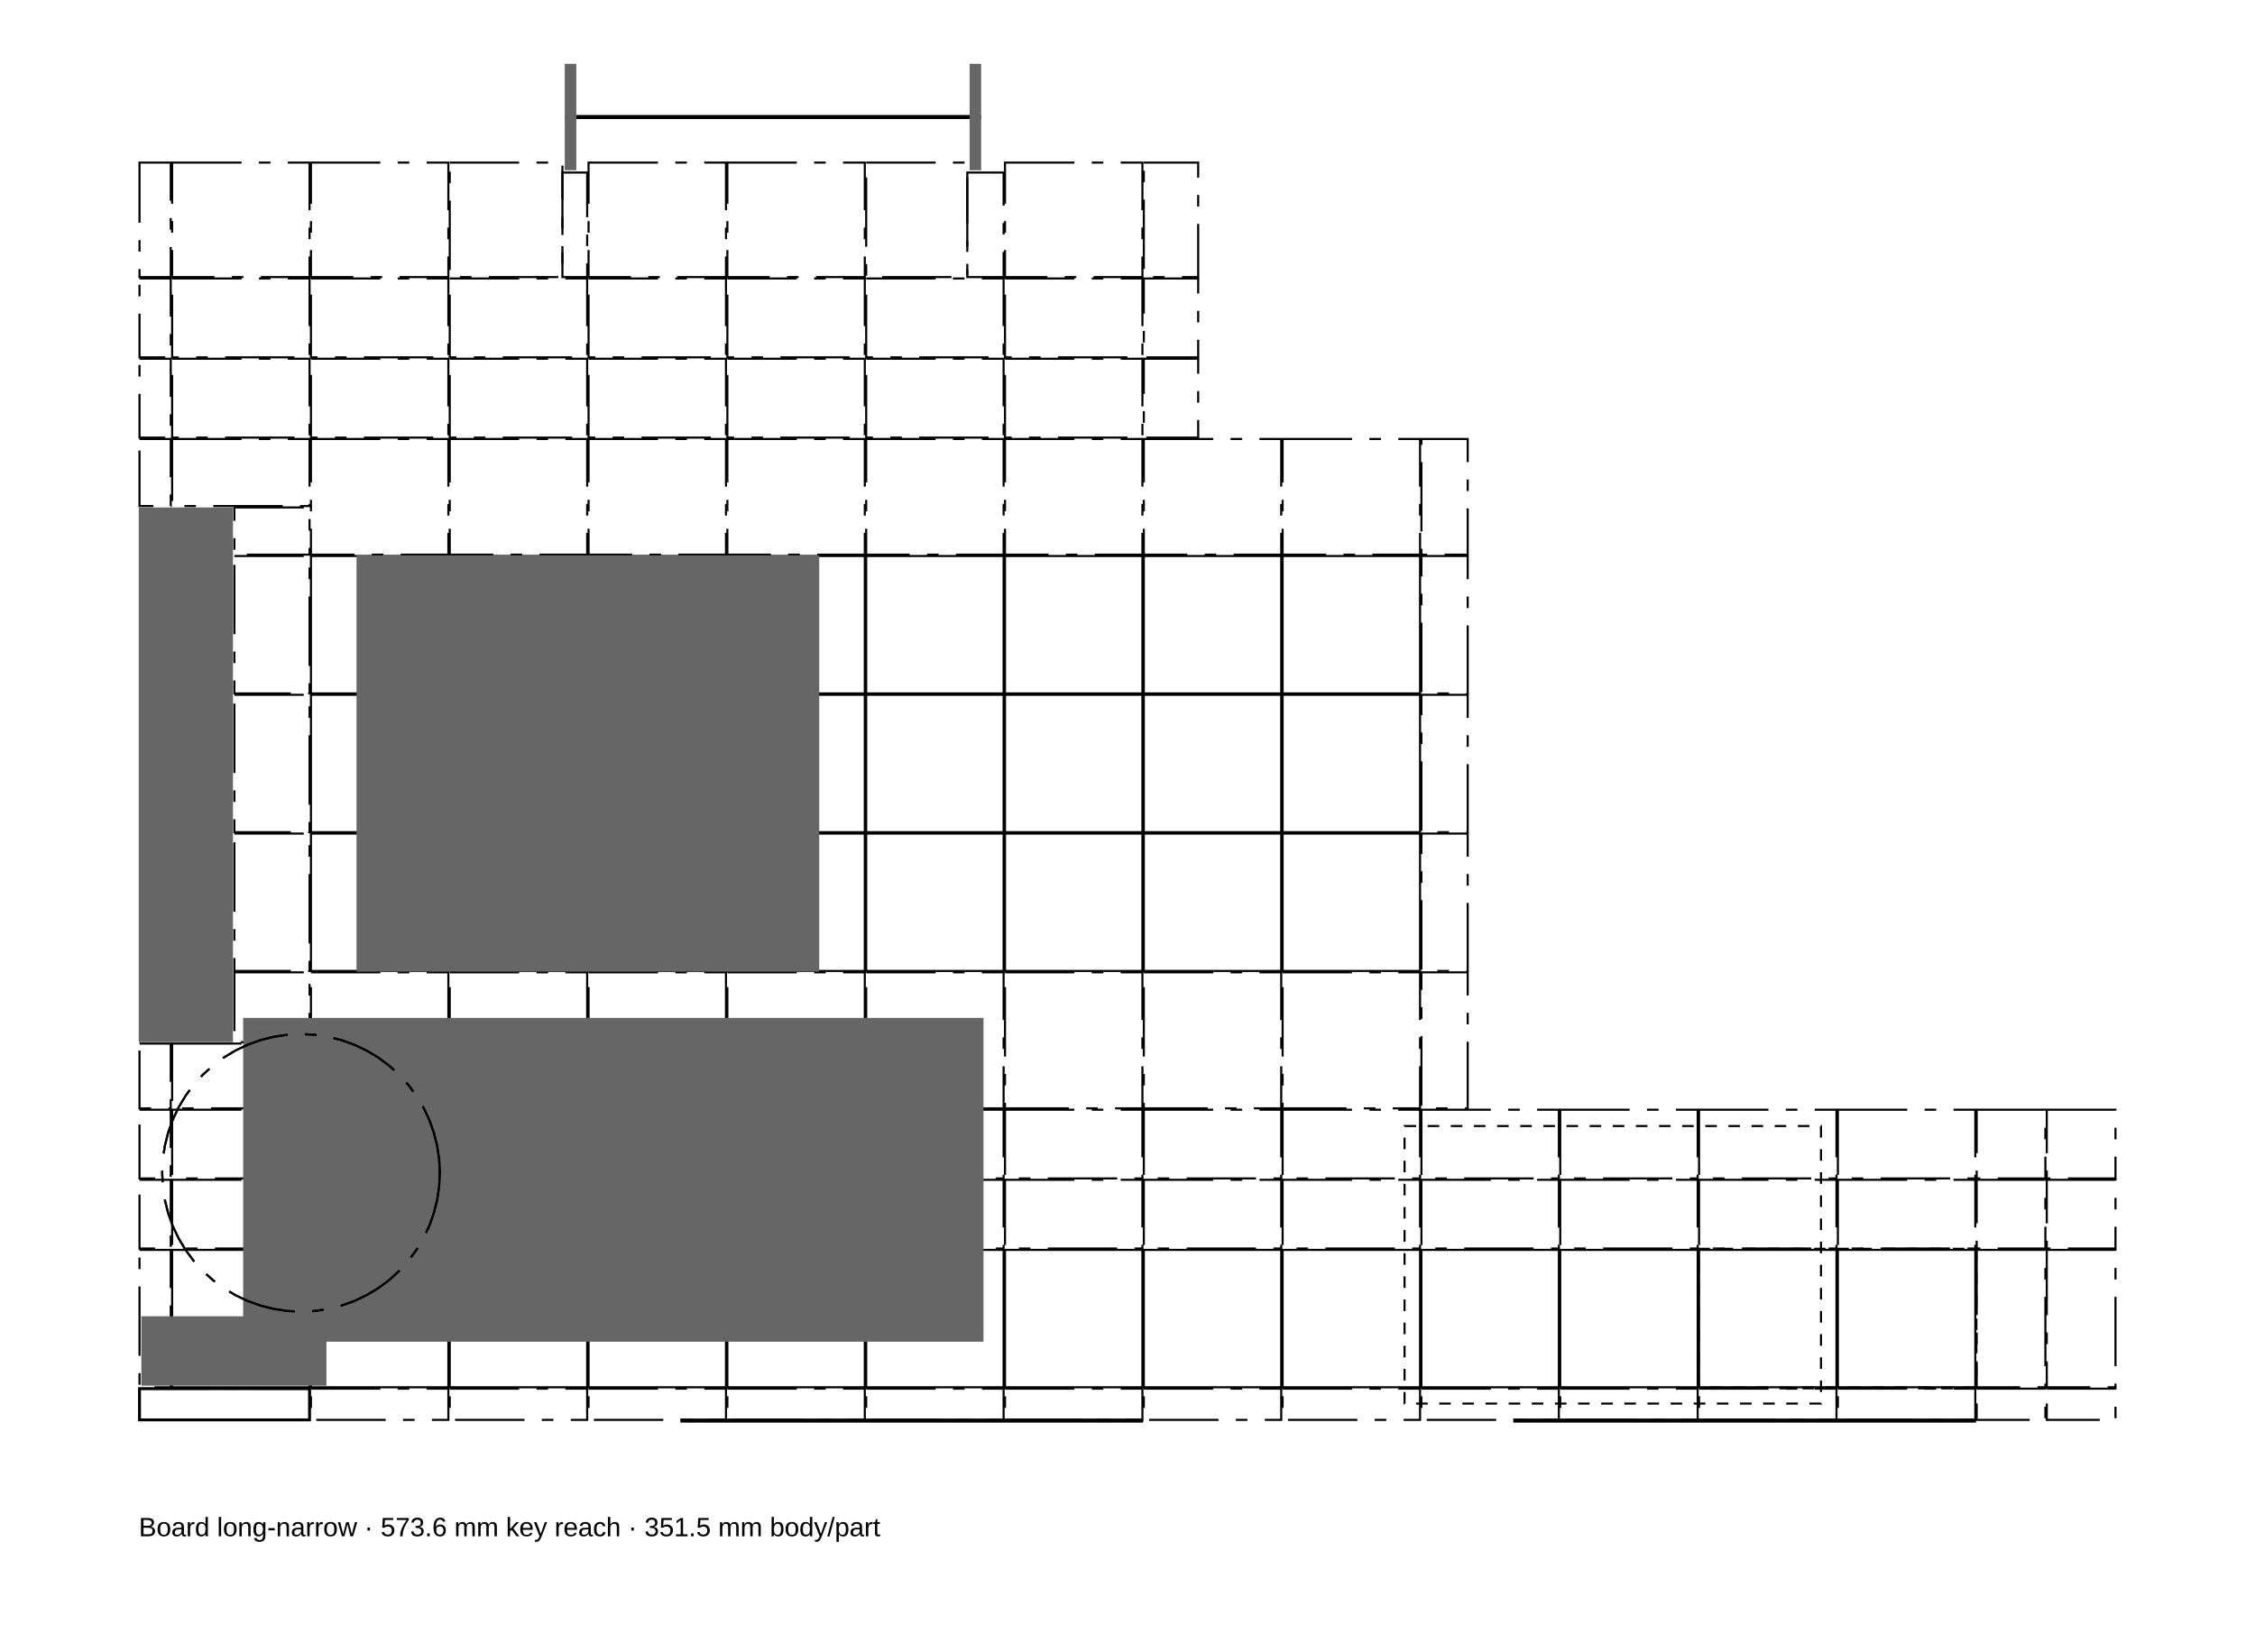
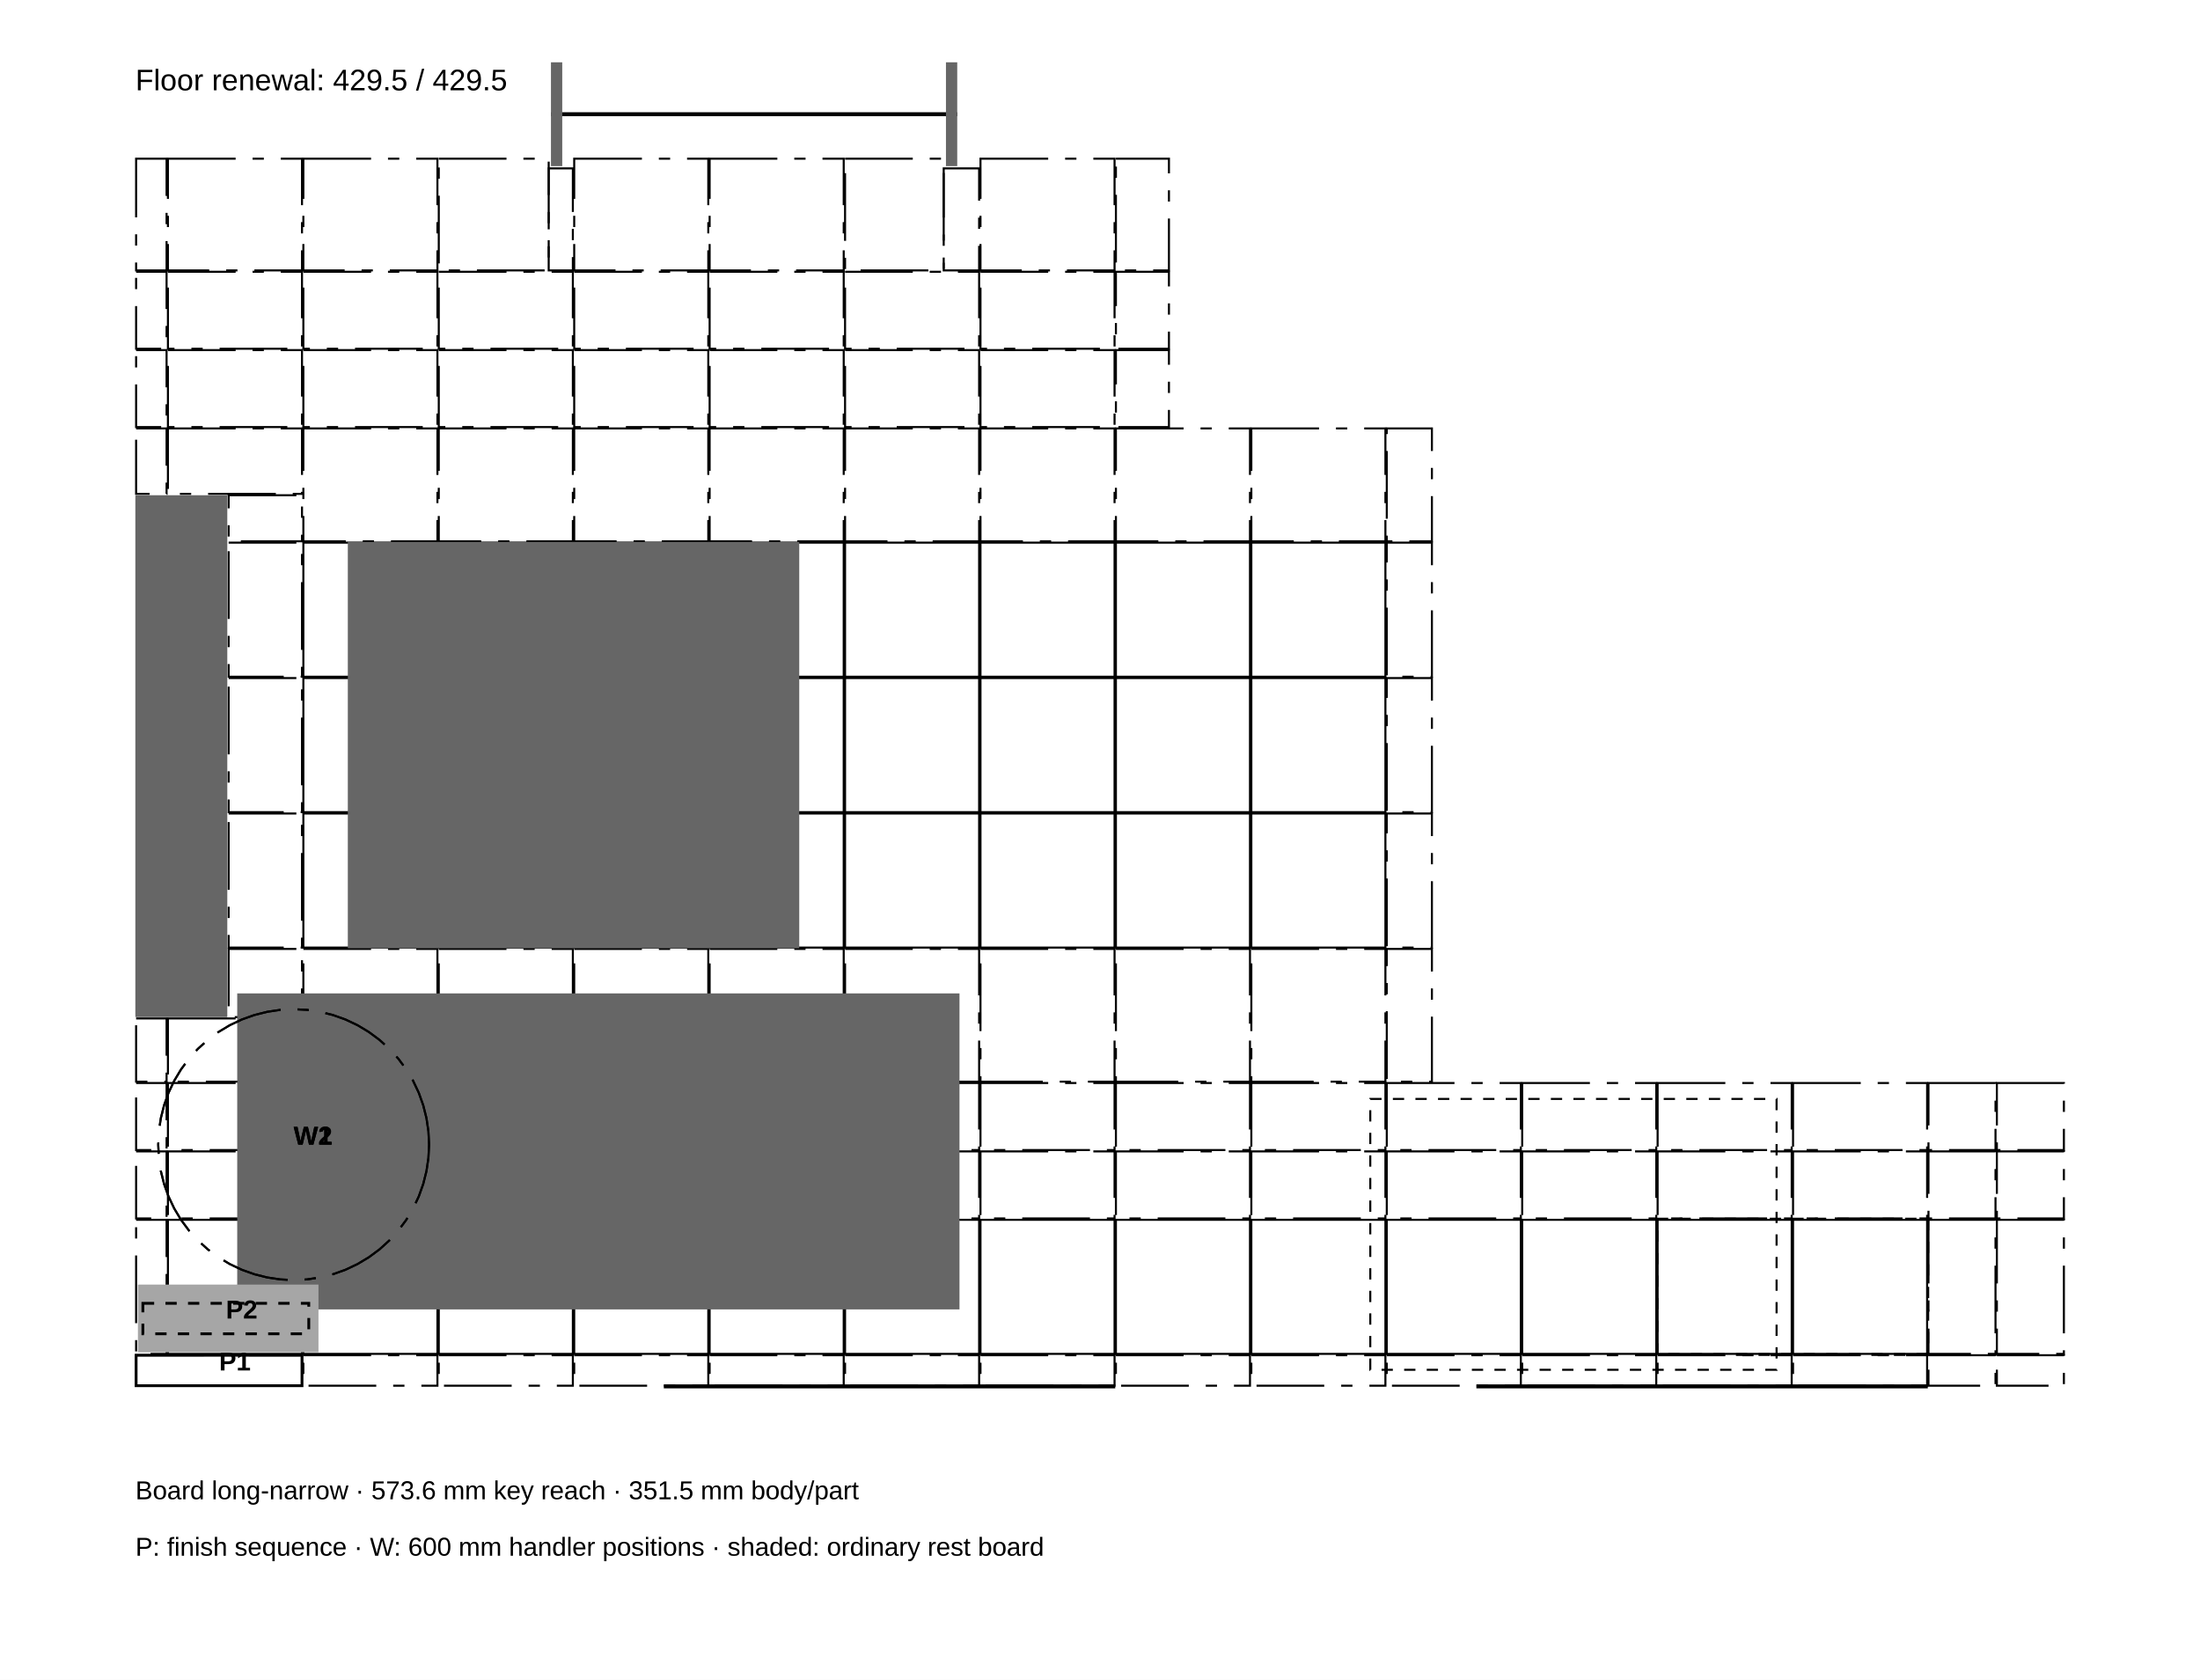
- <svg xmlns="http://www.w3.org/2000/svg" width="194.94mm" height="142.84mm" viewBox="0 0 194.94 142.84" role="img" aria-labelledby="title desc" data-view-id="ias-study-ordinary-handling-429.5-429.5" data-source-id="HAD-SERVICES-02/29c88ab06136dd9123008083e0bc3deca9050e216066127d6121c4a7f157dbab" data-scale-denominator="25">
+ <svg xmlns="http://www.w3.org/2000/svg" width="194.94mm" height="148.84mm" viewBox="0 0 194.94 148.84" role="img" aria-labelledby="title desc" data-view-id="ias-study-ordinary-handling-429.5-429.5" data-source-id="HAD-SERVICES-02/29c88ab06136dd9123008083e0bc3deca9050e216066127d6121c4a7f157dbab" data-scale-denominator="25">
  <style>.line-cut{stroke:#000000;stroke-width:0.5;fill:none;stroke-linecap:butt;stroke-linejoin:miter}.line-profile{stroke:#000000;stroke-width:0.35;fill:none;stroke-linecap:butt;stroke-linejoin:miter}.line-primary{stroke:#000000;stroke-width:0.25;fill:none;stroke-linecap:butt;stroke-linejoin:miter}.line-secondary{stroke:#000000;stroke-width:0.18;fill:none;stroke-linecap:butt;stroke-linejoin:miter}.text-label{font-family:Arial, Helvetica, sans-serif;font-size:2.646px;font-weight:400;fill:#000000}.text-note{font-family:Arial, Helvetica, sans-serif;font-size:2.293px;font-weight:400;fill:#000000}.text-marker{font-family:Arial, Helvetica, sans-serif;font-size:2.293px;font-weight:700;fill:#000000}.dash-overhead{stroke-dasharray:3 1.5}.dash-datum{stroke-dasharray:6 1.5 1 1.5}.dash-provisional{stroke-dasharray:1 1}.fill-paper{fill:#ffffff;stroke:none}.fill-ink{fill:#000000;stroke:none}.fill-context{fill:#666666;stroke:none}.fill-faint{fill:#a6a6a6;stroke:none}</style>
-   <rect x="0" y="0" width="194.94" height="142.84" class="fill-paper" data-entity="handling-paper" />
+   <rect x="0" y="0" width="194.94" height="148.84" class="fill-paper" data-entity="handling-paper" />
  <rect x="12.06" y="120.08" width="14.7" height="2.7" class="line-secondary dash-datum" data-entity="GROUND/G-STUDY/room-kit/floor/429.5/429.5" data-band="0" data-role="border" />
  <rect x="12.06" y="108.08" width="2.7" height="11.88" class="line-secondary dash-datum" data-entity="GROUND/G-STUDY/room-kit/floor/429.5/500" data-band="0" data-role="border" />
  <rect x="12.06" y="102.02" width="2.7" height="5.94" class="line-secondary dash-datum" data-entity="GROUND/G-STUDY/room-kit/floor/429.5/800" data-band="0" data-role="border" />
  <rect x="12.06" y="95.96" width="2.7" height="5.94" class="line-secondary dash-datum" data-entity="GROUND/G-STUDY/room-kit/floor/429.5/951.5" data-band="0" data-role="border" />
  <rect x="14.88" y="108.08" width="11.88" height="11.88" class="line-secondary" data-entity="GROUND/G-STUDY/room-kit/floor/500/500" data-band="0" data-role="field" />
  <rect x="14.88" y="102.02" width="11.88" height="5.94" class="line-secondary dash-datum" data-entity="GROUND/G-STUDY/room-kit/floor/500/800" data-band="0" data-role="border" />
  <rect x="14.88" y="95.96" width="11.88" height="5.94" class="line-secondary dash-datum" data-entity="GROUND/G-STUDY/room-kit/floor/500/951.5" data-band="0" data-role="border" />
  <rect x="26.88" y="120.08" width="11.88" height="2.7" class="line-secondary dash-datum" data-entity="GROUND/G-STUDY/room-kit/floor/800/429.5" data-band="0" data-role="border" />
  <rect x="26.88" y="108.08" width="11.88" height="11.88" class="line-secondary" data-entity="GROUND/G-STUDY/room-kit/floor/800/500" data-band="0" data-role="field" />
  <rect x="26.88" y="102.02" width="11.88" height="5.94" class="line-secondary dash-datum" data-entity="GROUND/G-STUDY/room-kit/floor/800/800" data-band="0" data-role="border" />
  <rect x="26.88" y="95.96" width="11.88" height="5.94" class="line-secondary dash-datum" data-entity="GROUND/G-STUDY/room-kit/floor/800/951.5" data-band="0" data-role="border" />
  <rect x="38.88" y="120.08" width="11.88" height="2.7" class="line-secondary dash-datum" data-entity="GROUND/G-STUDY/room-kit/floor/1100/429.5" data-band="0" data-role="border" />
  <rect x="38.88" y="108.08" width="11.88" height="11.88" class="line-secondary" data-entity="GROUND/G-STUDY/room-kit/floor/1100/500" data-band="0" data-role="field" />
  <rect x="38.88" y="102.02" width="11.88" height="5.94" class="line-secondary dash-datum" data-entity="GROUND/G-STUDY/room-kit/floor/1100/800" data-band="0" data-role="border" />
  <rect x="38.88" y="95.96" width="11.88" height="5.94" class="line-secondary dash-datum" data-entity="GROUND/G-STUDY/room-kit/floor/1100/951.5" data-band="0" data-role="border" />
  <rect x="50.88" y="120.08" width="11.88" height="2.7" class="line-secondary dash-datum" data-entity="GROUND/G-STUDY/room-kit/floor/1400/429.5" data-band="0" data-role="border" />
  <rect x="50.88" y="108.08" width="11.88" height="11.88" class="line-secondary" data-entity="GROUND/G-STUDY/room-kit/floor/1400/500" data-band="0" data-role="field" />
  <rect x="50.88" y="102.02" width="11.88" height="5.94" class="line-secondary dash-datum" data-entity="GROUND/G-STUDY/room-kit/floor/1400/800" data-band="0" data-role="border" />
  <rect x="50.88" y="95.96" width="11.88" height="5.94" class="line-secondary dash-datum" data-entity="GROUND/G-STUDY/room-kit/floor/1400/951.5" data-band="0" data-role="border" />
  <rect x="62.88" y="120.08" width="11.88" height="2.7" class="line-secondary dash-datum" data-entity="GROUND/G-STUDY/room-kit/floor/1700/429.5" data-band="0" data-role="border" />
  <rect x="62.88" y="108.08" width="11.88" height="11.88" class="line-secondary" data-entity="GROUND/G-STUDY/room-kit/floor/1700/500" data-band="0" data-role="field" />
  <rect x="62.88" y="102.02" width="11.88" height="5.94" class="line-secondary dash-datum" data-entity="GROUND/G-STUDY/room-kit/floor/1700/800" data-band="0" data-role="border" />
  <rect x="62.88" y="95.96" width="11.88" height="5.94" class="line-secondary dash-datum" data-entity="GROUND/G-STUDY/room-kit/floor/1700/951.5" data-band="0" data-role="border" />
  <rect x="74.88" y="120.08" width="11.88" height="2.7" class="line-secondary dash-datum" data-entity="GROUND/G-STUDY/room-kit/floor/2000/429.5" data-band="0" data-role="border" />
  <rect x="74.88" y="108.08" width="11.88" height="11.88" class="line-secondary" data-entity="GROUND/G-STUDY/room-kit/floor/2000/500" data-band="0" data-role="field" />
  <rect x="74.88" y="102.02" width="11.88" height="5.94" class="line-secondary dash-datum" data-entity="GROUND/G-STUDY/room-kit/floor/2000/800" data-band="0" data-role="border" />
  <rect x="74.88" y="95.96" width="11.88" height="5.94" class="line-secondary dash-datum" data-entity="GROUND/G-STUDY/room-kit/floor/2000/951.5" data-band="0" data-role="border" />
  <rect x="86.88" y="120.08" width="11.88" height="2.7" class="line-secondary dash-datum" data-entity="GROUND/G-STUDY/room-kit/floor/2300/429.5" data-band="0" data-role="border" />
  <rect x="86.88" y="108.08" width="11.88" height="11.88" class="line-secondary" data-entity="GROUND/G-STUDY/room-kit/floor/2300/500" data-band="0" data-role="field" />
  <rect x="86.88" y="102.02" width="11.88" height="5.94" class="line-secondary dash-datum" data-entity="GROUND/G-STUDY/room-kit/floor/2300/800" data-band="0" data-role="border" />
  <rect x="86.88" y="95.96" width="11.88" height="5.94" class="line-secondary dash-datum" data-entity="GROUND/G-STUDY/room-kit/floor/2300/951.5" data-band="0" data-role="border" />
  <rect x="98.88" y="120.08" width="11.88" height="2.7" class="line-secondary dash-datum" data-entity="GROUND/G-STUDY/room-kit/floor/2600/429.5" data-band="0" data-role="border" />
  <rect x="98.88" y="108.08" width="11.88" height="11.88" class="line-secondary" data-entity="GROUND/G-STUDY/room-kit/floor/2600/500" data-band="0" data-role="field" />
  <rect x="98.88" y="102.02" width="11.88" height="5.94" class="line-secondary dash-datum" data-entity="GROUND/G-STUDY/room-kit/floor/2600/800" data-band="0" data-role="border" />
  <rect x="98.88" y="95.96" width="11.88" height="5.94" class="line-secondary dash-datum" data-entity="GROUND/G-STUDY/room-kit/floor/2600/951.5" data-band="0" data-role="border" />
  <rect x="110.88" y="120.08" width="11.88" height="2.7" class="line-secondary dash-datum" data-entity="GROUND/G-STUDY/room-kit/floor/2900/429.5" data-band="0" data-role="border" />
  <rect x="110.88" y="108.08" width="11.88" height="11.88" class="line-secondary" data-entity="GROUND/G-STUDY/room-kit/floor/2900/500" data-band="0" data-role="field" />
  <rect x="110.88" y="102.02" width="11.88" height="5.94" class="line-secondary dash-datum" data-entity="GROUND/G-STUDY/room-kit/floor/2900/800" data-band="0" data-role="border" />
  <rect x="110.88" y="95.96" width="11.88" height="5.94" class="line-secondary dash-datum" data-entity="GROUND/G-STUDY/room-kit/floor/2900/951.5" data-band="0" data-role="border" />
  <rect x="122.88" y="120.08" width="11.88" height="2.7" class="line-secondary dash-datum" data-entity="GROUND/G-STUDY/room-kit/floor/3200/429.5" data-band="0" data-role="border" />
  <rect x="122.88" y="108.08" width="11.88" height="11.88" class="line-secondary" data-entity="GROUND/G-STUDY/room-kit/floor/3200/500" data-band="0" data-role="field" />
  <rect x="122.88" y="102.02" width="11.88" height="5.94" class="line-secondary dash-datum" data-entity="GROUND/G-STUDY/room-kit/floor/3200/800" data-band="0" data-role="border" />
  <rect x="122.88" y="95.96" width="11.88" height="5.94" class="line-secondary dash-datum" data-entity="GROUND/G-STUDY/room-kit/floor/3200/951.5" data-band="0" data-role="border" />
  <rect x="134.88" y="120.08" width="11.88" height="2.7" class="line-secondary dash-datum" data-entity="GROUND/G-STUDY/room-kit/floor/3500/429.5" data-band="0" data-role="border" />
  <rect x="134.88" y="108.08" width="11.88" height="11.88" class="line-secondary" data-entity="GROUND/G-STUDY/room-kit/floor/3500/500" data-band="0" data-role="field" />
  <rect x="134.88" y="102.02" width="11.88" height="5.94" class="line-secondary dash-datum" data-entity="GROUND/G-STUDY/room-kit/floor/3500/800" data-band="0" data-role="border" />
  <rect x="134.88" y="95.96" width="11.88" height="5.94" class="line-secondary dash-datum" data-entity="GROUND/G-STUDY/room-kit/floor/3500/951.5" data-band="0" data-role="border" />
  <rect x="146.88" y="120.08" width="11.88" height="2.7" class="line-secondary dash-datum" data-entity="GROUND/G-STUDY/room-kit/floor/3800/429.5" data-band="0" data-role="border" />
  <rect x="146.88" y="108.08" width="11.88" height="11.88" class="line-secondary" data-entity="GROUND/G-STUDY/room-kit/floor/3800/500" data-band="0" data-role="field" />
  <rect x="146.88" y="102.02" width="11.88" height="5.94" class="line-secondary dash-datum" data-entity="GROUND/G-STUDY/room-kit/floor/3800/800" data-band="0" data-role="border" />
  <rect x="146.88" y="95.96" width="11.88" height="5.94" class="line-secondary dash-datum" data-entity="GROUND/G-STUDY/room-kit/floor/3800/951.5" data-band="0" data-role="border" />
  <rect x="158.88" y="120.08" width="11.88" height="2.7" class="line-secondary dash-datum" data-entity="GROUND/G-STUDY/room-kit/floor/4100/429.5" data-band="0" data-role="border" />
  <rect x="158.88" y="108.08" width="11.88" height="11.88" class="line-secondary" data-entity="GROUND/G-STUDY/room-kit/floor/4100/500" data-band="0" data-role="field" />
  <rect x="158.88" y="102.02" width="11.88" height="5.94" class="line-secondary dash-datum" data-entity="GROUND/G-STUDY/room-kit/floor/4100/800" data-band="0" data-role="border" />
  <rect x="158.88" y="95.96" width="11.88" height="5.94" class="line-secondary dash-datum" data-entity="GROUND/G-STUDY/room-kit/floor/4100/951.5" data-band="0" data-role="border" />
  <rect x="170.88" y="120.08" width="5.94" height="2.7" class="line-secondary dash-datum" data-entity="GROUND/G-STUDY/room-kit/floor/4400/429.5" data-band="0" data-role="border" />
  <rect x="170.88" y="108.08" width="5.94" height="11.88" class="line-secondary dash-datum" data-entity="GROUND/G-STUDY/room-kit/floor/4400/500" data-band="0" data-role="border" />
  <rect x="170.88" y="102.02" width="5.94" height="5.94" class="line-secondary dash-datum" data-entity="GROUND/G-STUDY/room-kit/floor/4400/800" data-band="0" data-role="border" />
  <rect x="170.88" y="95.96" width="5.94" height="5.94" class="line-secondary dash-datum" data-entity="GROUND/G-STUDY/room-kit/floor/4400/951.5" data-band="0" data-role="border" />
  <rect x="176.94" y="120.08" width="5.94" height="2.7" class="line-secondary dash-datum" data-entity="GROUND/G-STUDY/room-kit/floor/4551.5/429.5" data-band="0" data-role="border" />
  <rect x="176.94" y="108.08" width="5.94" height="11.88" class="line-secondary dash-datum" data-entity="GROUND/G-STUDY/room-kit/floor/4551.5/500" data-band="0" data-role="border" />
  <rect x="176.94" y="102.02" width="5.94" height="5.94" class="line-secondary dash-datum" data-entity="GROUND/G-STUDY/room-kit/floor/4551.5/800" data-band="0" data-role="border" />
  <rect x="176.94" y="95.96" width="5.94" height="5.94" class="line-secondary dash-datum" data-entity="GROUND/G-STUDY/room-kit/floor/4551.5/951.5" data-band="0" data-role="border" />
  <rect x="26.88" y="84.08" width="11.88" height="11.76" class="line-secondary dash-datum" data-entity="GROUND/G-STUDY/room-kit/floor/800/1103" data-band="1" data-role="border" />
  <rect x="26.88" y="72.08" width="11.88" height="11.88" class="line-secondary" data-entity="GROUND/G-STUDY/room-kit/floor/800/1400" data-band="1" data-role="field" />
  <rect x="26.88" y="60.08" width="11.88" height="11.88" class="line-secondary" data-entity="GROUND/G-STUDY/room-kit/floor/800/1700" data-band="1" data-role="field" />
  <rect x="26.88" y="48.08" width="11.88" height="11.88" class="line-secondary" data-entity="GROUND/G-STUDY/room-kit/floor/800/2000" data-band="1" data-role="field" />
  <rect x="26.88" y="37.96" width="11.88" height="10" class="line-secondary dash-datum" data-entity="GROUND/G-STUDY/room-kit/floor/800/2300" data-band="1" data-role="border" />
  <rect x="38.88" y="84.08" width="11.88" height="11.76" class="line-secondary dash-datum" data-entity="GROUND/G-STUDY/room-kit/floor/1100/1103" data-band="1" data-role="border" />
  <rect x="38.88" y="72.08" width="11.88" height="11.88" class="line-secondary" data-entity="GROUND/G-STUDY/room-kit/floor/1100/1400" data-band="1" data-role="field" />
  <rect x="38.88" y="60.08" width="11.88" height="11.88" class="line-secondary" data-entity="GROUND/G-STUDY/room-kit/floor/1100/1700" data-band="1" data-role="field" />
  <rect x="38.88" y="48.08" width="11.88" height="11.88" class="line-secondary" data-entity="GROUND/G-STUDY/room-kit/floor/1100/2000" data-band="1" data-role="field" />
  <rect x="38.88" y="37.96" width="11.88" height="10" class="line-secondary dash-datum" data-entity="GROUND/G-STUDY/room-kit/floor/1100/2300" data-band="1" data-role="border" />
  <rect x="50.88" y="84.08" width="11.88" height="11.76" class="line-secondary dash-datum" data-entity="GROUND/G-STUDY/room-kit/floor/1400/1103" data-band="1" data-role="border" />
  <rect x="50.88" y="72.08" width="11.88" height="11.88" class="line-secondary" data-entity="GROUND/G-STUDY/room-kit/floor/1400/1400" data-band="1" data-role="field" />
  <rect x="50.88" y="60.08" width="11.88" height="11.88" class="line-secondary" data-entity="GROUND/G-STUDY/room-kit/floor/1400/1700" data-band="1" data-role="field" />
  <rect x="50.88" y="48.08" width="11.88" height="11.88" class="line-secondary" data-entity="GROUND/G-STUDY/room-kit/floor/1400/2000" data-band="1" data-role="field" />
  <rect x="50.88" y="37.96" width="11.88" height="10" class="line-secondary dash-datum" data-entity="GROUND/G-STUDY/room-kit/floor/1400/2300" data-band="1" data-role="border" />
  <rect x="62.88" y="84.08" width="11.88" height="11.76" class="line-secondary dash-datum" data-entity="GROUND/G-STUDY/room-kit/floor/1700/1103" data-band="1" data-role="border" />
  <rect x="62.88" y="72.08" width="11.88" height="11.88" class="line-secondary" data-entity="GROUND/G-STUDY/room-kit/floor/1700/1400" data-band="1" data-role="field" />
  <rect x="62.88" y="60.08" width="11.88" height="11.88" class="line-secondary" data-entity="GROUND/G-STUDY/room-kit/floor/1700/1700" data-band="1" data-role="field" />
  <rect x="62.88" y="48.08" width="11.88" height="11.88" class="line-secondary" data-entity="GROUND/G-STUDY/room-kit/floor/1700/2000" data-band="1" data-role="field" />
  <rect x="62.88" y="37.96" width="11.88" height="10" class="line-secondary dash-datum" data-entity="GROUND/G-STUDY/room-kit/floor/1700/2300" data-band="1" data-role="border" />
  <rect x="74.88" y="84.08" width="11.88" height="11.76" class="line-secondary dash-datum" data-entity="GROUND/G-STUDY/room-kit/floor/2000/1103" data-band="1" data-role="border" />
  <rect x="74.88" y="72.08" width="11.88" height="11.88" class="line-secondary" data-entity="GROUND/G-STUDY/room-kit/floor/2000/1400" data-band="1" data-role="field" />
  <rect x="74.88" y="60.08" width="11.88" height="11.88" class="line-secondary" data-entity="GROUND/G-STUDY/room-kit/floor/2000/1700" data-band="1" data-role="field" />
  <rect x="74.88" y="48.08" width="11.88" height="11.88" class="line-secondary" data-entity="GROUND/G-STUDY/room-kit/floor/2000/2000" data-band="1" data-role="field" />
  <rect x="74.88" y="37.96" width="11.88" height="10" class="line-secondary dash-datum" data-entity="GROUND/G-STUDY/room-kit/floor/2000/2300" data-band="1" data-role="border" />
  <rect x="86.88" y="84.08" width="11.88" height="11.76" class="line-secondary dash-datum" data-entity="GROUND/G-STUDY/room-kit/floor/2300/1103" data-band="1" data-role="border" />
  <rect x="86.88" y="72.08" width="11.88" height="11.88" class="line-secondary" data-entity="GROUND/G-STUDY/room-kit/floor/2300/1400" data-band="1" data-role="field" />
  <rect x="86.88" y="60.08" width="11.88" height="11.88" class="line-secondary" data-entity="GROUND/G-STUDY/room-kit/floor/2300/1700" data-band="1" data-role="field" />
  <rect x="86.88" y="48.08" width="11.88" height="11.88" class="line-secondary" data-entity="GROUND/G-STUDY/room-kit/floor/2300/2000" data-band="1" data-role="field" />
  <rect x="86.88" y="37.96" width="11.88" height="10" class="line-secondary dash-datum" data-entity="GROUND/G-STUDY/room-kit/floor/2300/2300" data-band="1" data-role="border" />
  <rect x="98.88" y="84.08" width="11.88" height="11.76" class="line-secondary dash-datum" data-entity="GROUND/G-STUDY/room-kit/floor/2600/1103" data-band="1" data-role="border" />
  <rect x="98.88" y="72.08" width="11.88" height="11.88" class="line-secondary" data-entity="GROUND/G-STUDY/room-kit/floor/2600/1400" data-band="1" data-role="field" />
  <rect x="98.88" y="60.08" width="11.88" height="11.88" class="line-secondary" data-entity="GROUND/G-STUDY/room-kit/floor/2600/1700" data-band="1" data-role="field" />
  <rect x="98.88" y="48.08" width="11.88" height="11.88" class="line-secondary" data-entity="GROUND/G-STUDY/room-kit/floor/2600/2000" data-band="1" data-role="field" />
  <rect x="98.88" y="37.96" width="11.88" height="10" class="line-secondary dash-datum" data-entity="GROUND/G-STUDY/room-kit/floor/2600/2300" data-band="1" data-role="border" />
  <rect x="110.88" y="84.08" width="11.88" height="11.76" class="line-secondary dash-datum" data-entity="GROUND/G-STUDY/room-kit/floor/2900/1103" data-band="1" data-role="border" />
  <rect x="110.88" y="72.08" width="11.88" height="11.88" class="line-secondary" data-entity="GROUND/G-STUDY/room-kit/floor/2900/1400" data-band="1" data-role="field" />
  <rect x="110.88" y="60.08" width="11.88" height="11.88" class="line-secondary" data-entity="GROUND/G-STUDY/room-kit/floor/2900/1700" data-band="1" data-role="field" />
  <rect x="110.88" y="48.08" width="11.88" height="11.88" class="line-secondary" data-entity="GROUND/G-STUDY/room-kit/floor/2900/2000" data-band="1" data-role="field" />
  <rect x="110.88" y="37.96" width="11.88" height="10" class="line-secondary dash-datum" data-entity="GROUND/G-STUDY/room-kit/floor/2900/2300" data-band="1" data-role="border" />
  <rect x="122.88" y="84.08" width="4" height="11.76" class="line-secondary dash-datum" data-entity="GROUND/G-STUDY/room-kit/floor/3200/1103" data-band="1" data-role="border" />
  <rect x="122.88" y="72.08" width="4" height="11.88" class="line-secondary dash-datum" data-entity="GROUND/G-STUDY/room-kit/floor/3200/1400" data-band="1" data-role="border" />
  <rect x="122.88" y="60.08" width="4" height="11.88" class="line-secondary dash-datum" data-entity="GROUND/G-STUDY/room-kit/floor/3200/1700" data-band="1" data-role="border" />
  <rect x="122.88" y="48.08" width="4" height="11.88" class="line-secondary dash-datum" data-entity="GROUND/G-STUDY/room-kit/floor/3200/2000" data-band="1" data-role="border" />
  <rect x="122.88" y="37.96" width="4" height="10" class="line-secondary dash-datum" data-entity="GROUND/G-STUDY/room-kit/floor/3200/2300" data-band="1" data-role="border" />
  <rect x="12.06" y="31.02" width="2.7" height="6.82" class="line-secondary dash-datum" data-entity="GROUND/G-STUDY/room-kit/floor/429.5/2553" data-band="2" data-role="border" />
  <rect x="12.06" y="24.08" width="2.7" height="6.82" class="line-secondary dash-datum" data-entity="GROUND/G-STUDY/room-kit/floor/429.5/2726.5" data-band="2" data-role="border" />
  <rect x="12.06" y="14.06" width="2.7" height="9.9" class="line-secondary dash-datum" data-entity="GROUND/G-STUDY/room-kit/floor/429.5/2900" data-band="2" data-role="border" />
  <rect x="14.88" y="31.02" width="11.88" height="6.82" class="line-secondary dash-datum" data-entity="GROUND/G-STUDY/room-kit/floor/500/2553" data-band="2" data-role="border" />
  <rect x="14.88" y="24.08" width="11.88" height="6.82" class="line-secondary dash-datum" data-entity="GROUND/G-STUDY/room-kit/floor/500/2726.5" data-band="2" data-role="border" />
  <rect x="14.88" y="14.06" width="11.88" height="9.9" class="line-secondary dash-datum" data-entity="GROUND/G-STUDY/room-kit/floor/500/2900" data-band="2" data-role="border" />
  <rect x="26.88" y="31.02" width="11.88" height="6.82" class="line-secondary dash-datum" data-entity="GROUND/G-STUDY/room-kit/floor/800/2553" data-band="2" data-role="border" />
  <rect x="26.88" y="24.08" width="11.88" height="6.82" class="line-secondary dash-datum" data-entity="GROUND/G-STUDY/room-kit/floor/800/2726.5" data-band="2" data-role="border" />
  <rect x="26.88" y="14.06" width="11.88" height="9.9" class="line-secondary dash-datum" data-entity="GROUND/G-STUDY/room-kit/floor/800/2900" data-band="2" data-role="border" />
  <rect x="38.88" y="31.02" width="11.88" height="6.82" class="line-secondary dash-datum" data-entity="GROUND/G-STUDY/room-kit/floor/1100/2553" data-band="2" data-role="border" />
  <rect x="38.88" y="24.08" width="11.88" height="6.82" class="line-secondary dash-datum" data-entity="GROUND/G-STUDY/room-kit/floor/1100/2726.5" data-band="2" data-role="border" />
  <rect x="38.88" y="14.06" width="9.74" height="9.9" class="line-secondary dash-datum" data-entity="GROUND/G-STUDY/room-kit/floor/1100/2900" data-band="2" data-role="border" data-shapedPartId="GROUND/G-STUDY/room-kit/floor/1100/2900" />
  <rect x="48.62" y="14.92" width="2.14" height="9.04" class="line-secondary dash-datum" data-entity="GROUND/G-STUDY/room-kit/floor/1100/2900/shape/1" data-band="2" data-role="border" data-shapedPartId="GROUND/G-STUDY/room-kit/floor/1100/2900" />
  <rect x="50.88" y="31.02" width="11.88" height="6.82" class="line-secondary dash-datum" data-entity="GROUND/G-STUDY/room-kit/floor/1400/2553" data-band="2" data-role="border" />
  <rect x="50.88" y="24.08" width="11.88" height="6.82" class="line-secondary dash-datum" data-entity="GROUND/G-STUDY/room-kit/floor/1400/2726.5" data-band="2" data-role="border" />
  <rect x="50.88" y="14.06" width="11.88" height="9.9" class="line-secondary dash-datum" data-entity="GROUND/G-STUDY/room-kit/floor/1400/2900" data-band="2" data-role="border" />
  <rect x="62.88" y="31.02" width="11.88" height="6.82" class="line-secondary dash-datum" data-entity="GROUND/G-STUDY/room-kit/floor/1700/2553" data-band="2" data-role="border" />
  <rect x="62.88" y="24.08" width="11.88" height="6.82" class="line-secondary dash-datum" data-entity="GROUND/G-STUDY/room-kit/floor/1700/2726.5" data-band="2" data-role="border" />
  <rect x="62.88" y="14.06" width="11.88" height="9.9" class="line-secondary dash-datum" data-entity="GROUND/G-STUDY/room-kit/floor/1700/2900" data-band="2" data-role="border" />
  <rect x="74.88" y="31.02" width="11.88" height="6.82" class="line-secondary dash-datum" data-entity="GROUND/G-STUDY/room-kit/floor/2000/2553" data-band="2" data-role="border" />
  <rect x="74.88" y="24.08" width="11.88" height="6.82" class="line-secondary dash-datum" data-entity="GROUND/G-STUDY/room-kit/floor/2000/2726.5" data-band="2" data-role="border" />
  <rect x="74.88" y="14.06" width="8.74" height="9.9" class="line-secondary dash-datum" data-entity="GROUND/G-STUDY/room-kit/floor/2000/2900" data-band="2" data-role="border" data-shapedPartId="GROUND/G-STUDY/room-kit/floor/2000/2900" />
  <rect x="83.62" y="14.92" width="3.14" height="9.04" class="line-secondary dash-datum" data-entity="GROUND/G-STUDY/room-kit/floor/2000/2900/shape/1" data-band="2" data-role="border" data-shapedPartId="GROUND/G-STUDY/room-kit/floor/2000/2900" />
  <rect x="86.88" y="31.02" width="11.88" height="6.82" class="line-secondary dash-datum" data-entity="GROUND/G-STUDY/room-kit/floor/2300/2553" data-band="2" data-role="border" />
  <rect x="86.88" y="24.08" width="11.88" height="6.82" class="line-secondary dash-datum" data-entity="GROUND/G-STUDY/room-kit/floor/2300/2726.5" data-band="2" data-role="border" />
  <rect x="86.88" y="14.06" width="11.88" height="9.9" class="line-secondary dash-datum" data-entity="GROUND/G-STUDY/room-kit/floor/2300/2900" data-band="2" data-role="border" />
  <rect x="98.88" y="31.02" width="4.7" height="6.82" class="line-secondary dash-datum" data-entity="GROUND/G-STUDY/room-kit/floor/2600/2553" data-band="2" data-role="border" />
  <rect x="98.88" y="24.08" width="4.7" height="6.82" class="line-secondary dash-datum" data-entity="GROUND/G-STUDY/room-kit/floor/2600/2726.5" data-band="2" data-role="border" />
  <rect x="98.88" y="14.06" width="4.7" height="9.9" class="line-secondary dash-datum" data-entity="GROUND/G-STUDY/room-kit/floor/2600/2900" data-band="2" data-role="border" />
  <rect x="12.06" y="90.24" width="2.7" height="5.6" class="line-secondary dash-datum" data-entity="GROUND/G-STUDY/room-kit/floor/429.5/1103" data-band="1" data-role="border" />
  <rect x="12.06" y="37.96" width="2.7" height="5.8" class="line-secondary dash-datum" data-entity="GROUND/G-STUDY/room-kit/floor/429.5/2405" data-band="1" data-role="border" />
  <rect x="14.88" y="90.24" width="11.88" height="5.6" class="line-secondary dash-datum" data-entity="GROUND/G-STUDY/room-kit/floor/500/1103" data-band="1" data-role="border" />
  <rect x="14.88" y="37.96" width="11.88" height="5.8" class="line-secondary dash-datum" data-entity="GROUND/G-STUDY/room-kit/floor/500/2405" data-band="1" data-role="border" />
  <rect x="20.26" y="84.08" width="6.5" height="6.04" class="line-secondary dash-datum" data-entity="GROUND/G-STUDY/room-kit/floor/634.5/1246" data-band="1" data-role="border" />
  <rect x="20.26" y="72.08" width="6.5" height="11.88" class="line-secondary dash-datum" data-entity="GROUND/G-STUDY/room-kit/floor/634.5/1400" data-band="1" data-role="border" />
  <rect x="20.26" y="60.08" width="6.5" height="11.88" class="line-secondary dash-datum" data-entity="GROUND/G-STUDY/room-kit/floor/634.5/1700" data-band="1" data-role="border" />
  <rect x="20.26" y="48.08" width="6.5" height="11.88" class="line-secondary dash-datum" data-entity="GROUND/G-STUDY/room-kit/floor/634.5/2000" data-band="1" data-role="border" />
  <rect x="20.26" y="43.88" width="6.5" height="4.08" class="line-secondary dash-datum" data-entity="GROUND/G-STUDY/room-kit/floor/634.5/2300" data-band="1" data-role="border" />
  <rect x="12" y="43.88" width="8.14" height="46.24" class="line-primary fill-context" data-entity="GROUND/G-STUDY/room-kit/floor/emitter-plinth" data-role="fixed emitter plinth" />
  <rect x="21.02" y="88.02" width="64" height="28" class="line-profile fill-context" data-entity="occupied:study-desk" />
  <rect x="30.82" y="48.02" width="40" height="36" class="line-profile fill-context" data-entity="occupied:study-chair" />
  <rect x="12" y="44.02" width="8" height="46" class="line-profile fill-context" data-entity="occupied:service-emitter-study-W" />
  <line x1="58.82" y1="122.84" x2="98.82" y2="122.84" class="line-profile" data-entity="GROUND/south-window-0" />
  <line x1="130.82" y1="122.84" x2="170.82" y2="122.84" class="line-profile" data-entity="GROUND/south-window-1" />
  <line x1="48.82" y1="10.12" x2="84.82" y2="10.12" class="line-profile" data-entity="HAD/protectedRoute/STUDY" />
  <rect x="146.82" y="108.02" width="24" height="12" class="line-primary dash-provisional" data-entity="trial-panel-sweep" />
  <rect x="121.42" y="97.37" width="36" height="24" class="line-secondary dash-provisional" data-entity="trial-worker-sweep" />
+   <rect x="12.22" y="113.82" width="16" height="6" class="line-primary fill-faint" data-entity="ordinary-work-board" />
  <rect x="12.06" y="120.08" width="14.7" height="2.7" class="line-primary" data-entity="panel-path/0/0" />
  <rect x="12.66" y="115.48" width="14.7" height="2.7" class="line-primary dash-provisional" data-entity="panel-path/1/0" />
  <path d="M 38.02 101.42 L 37.962 100.244 L 37.789 99.079 L 37.503 97.937 L 37.107 96.828 L 36.603 95.763 L 35.998 94.753 L 35.296 93.807 L 34.505 92.935 L 33.633 92.144 L 32.687 91.442 L 31.677 90.837 L 30.612 90.333 L 29.503 89.937 L 28.361 89.651 L 27.196 89.478 L 26.02 89.42 L 24.844 89.478 L 23.679 89.651 L 22.537 89.937 L 21.428 90.333 L 20.363 90.837 L 19.353 91.442 L 18.407 92.144 L 17.535 92.935 L 16.744 93.807 L 16.042 94.753 L 15.437 95.763 L 14.933 96.828 L 14.537 97.937 L 14.251 99.079 L 14.078 100.244 L 14.02 101.42 L 14.078 102.596 L 14.251 103.761 L 14.537 104.903 L 14.933 106.012 L 15.437 107.077 L 16.042 108.087 L 16.744 109.033 L 17.535 109.905 L 18.407 110.696 L 19.353 111.398 L 20.363 112.003 L 21.428 112.507 L 22.537 112.903 L 23.679 113.189 L 24.844 113.362 L 26.02 113.42 L 27.196 113.362 L 28.361 113.189 L 29.503 112.903 L 30.612 112.507 L 31.677 112.003 L 32.687 111.398 L 33.633 110.696 L 34.505 109.905 L 35.296 109.033 L 35.998 108.087 L 36.603 107.077 L 37.107 106.012 L 37.503 104.903 L 37.789 103.761 L 37.962 102.596 Z" fill-rule="evenodd" class="line-secondary dash-datum" data-entity="worker/0" />
  <path d="M 38.02 101.42 L 37.962 100.244 L 37.789 99.079 L 37.503 97.937 L 37.107 96.828 L 36.603 95.763 L 35.998 94.753 L 35.296 93.807 L 34.505 92.935 L 33.633 92.144 L 32.687 91.442 L 31.677 90.837 L 30.612 90.333 L 29.503 89.937 L 28.361 89.651 L 27.196 89.478 L 26.02 89.42 L 24.844 89.478 L 23.679 89.651 L 22.537 89.937 L 21.428 90.333 L 20.363 90.837 L 19.353 91.442 L 18.407 92.144 L 17.535 92.935 L 16.744 93.807 L 16.042 94.753 L 15.437 95.763 L 14.933 96.828 L 14.537 97.937 L 14.251 99.079 L 14.078 100.244 L 14.02 101.42 L 14.078 102.596 L 14.251 103.761 L 14.537 104.903 L 14.933 106.012 L 15.437 107.077 L 16.042 108.087 L 16.744 109.033 L 17.535 109.905 L 18.407 110.696 L 19.353 111.398 L 20.363 112.003 L 21.428 112.507 L 22.537 112.903 L 23.679 113.189 L 24.844 113.362 L 26.02 113.42 L 27.196 113.362 L 28.361 113.189 L 29.503 112.903 L 30.612 112.507 L 31.677 112.003 L 32.687 111.398 L 33.633 110.696 L 34.505 109.905 L 35.296 109.033 L 35.998 108.087 L 36.603 107.077 L 37.107 106.012 L 37.503 104.903 L 37.789 103.761 L 37.962 102.596 Z" fill-rule="evenodd" class="line-secondary dash-datum" data-entity="worker/1" />
-   <rect x="12.22" y="113.82" width="16" height="6" class="line-primary fill-context" data-entity="ordinary-work-board" />
+   <line x1="26.02" y1="101.42" x2="26.02" y2="101.42" class="line-secondary dash-provisional" data-entity="worker-route/0" />
+   <text x="19.41" y="121.43" class="text-marker" text-anchor="start" data-entity="panel-step/0">P1</text>
+   <text x="20.01" y="116.83" class="text-marker" text-anchor="start" data-entity="panel-step/1">P2</text>
+   <text x="26.02" y="101.42" class="text-marker" text-anchor="start" data-entity="worker-step/0">W1</text>
+   <text x="26.02" y="101.42" class="text-marker" text-anchor="start" data-entity="worker-step/1">W2</text>
+   <text x="12" y="8" class="text-label" text-anchor="start" data-entity="ordinary-handling-title">Floor renewal: 429.5 / 429.5</text>
  <rect x="48.82" y="5.52" width="1" height="9.2" class="line-primary fill-context" data-entity="fixed-frame-foot/0" />
  <rect x="83.82" y="5.52" width="1" height="9.2" class="line-primary fill-context" data-entity="fixed-frame-foot/1" />
  <text x="12" y="132.84" class="text-note" text-anchor="start" data-entity="ordinary-handling-key">Board long-narrow · 573.6 mm key reach · 351.5 mm body/part</text>
+   <text x="12" y="137.84" class="text-note" text-anchor="start" data-entity="ordinary-handling-legend">P: finish sequence · W: 600 mm handler positions · shaded: ordinary rest board</text>
</svg>
